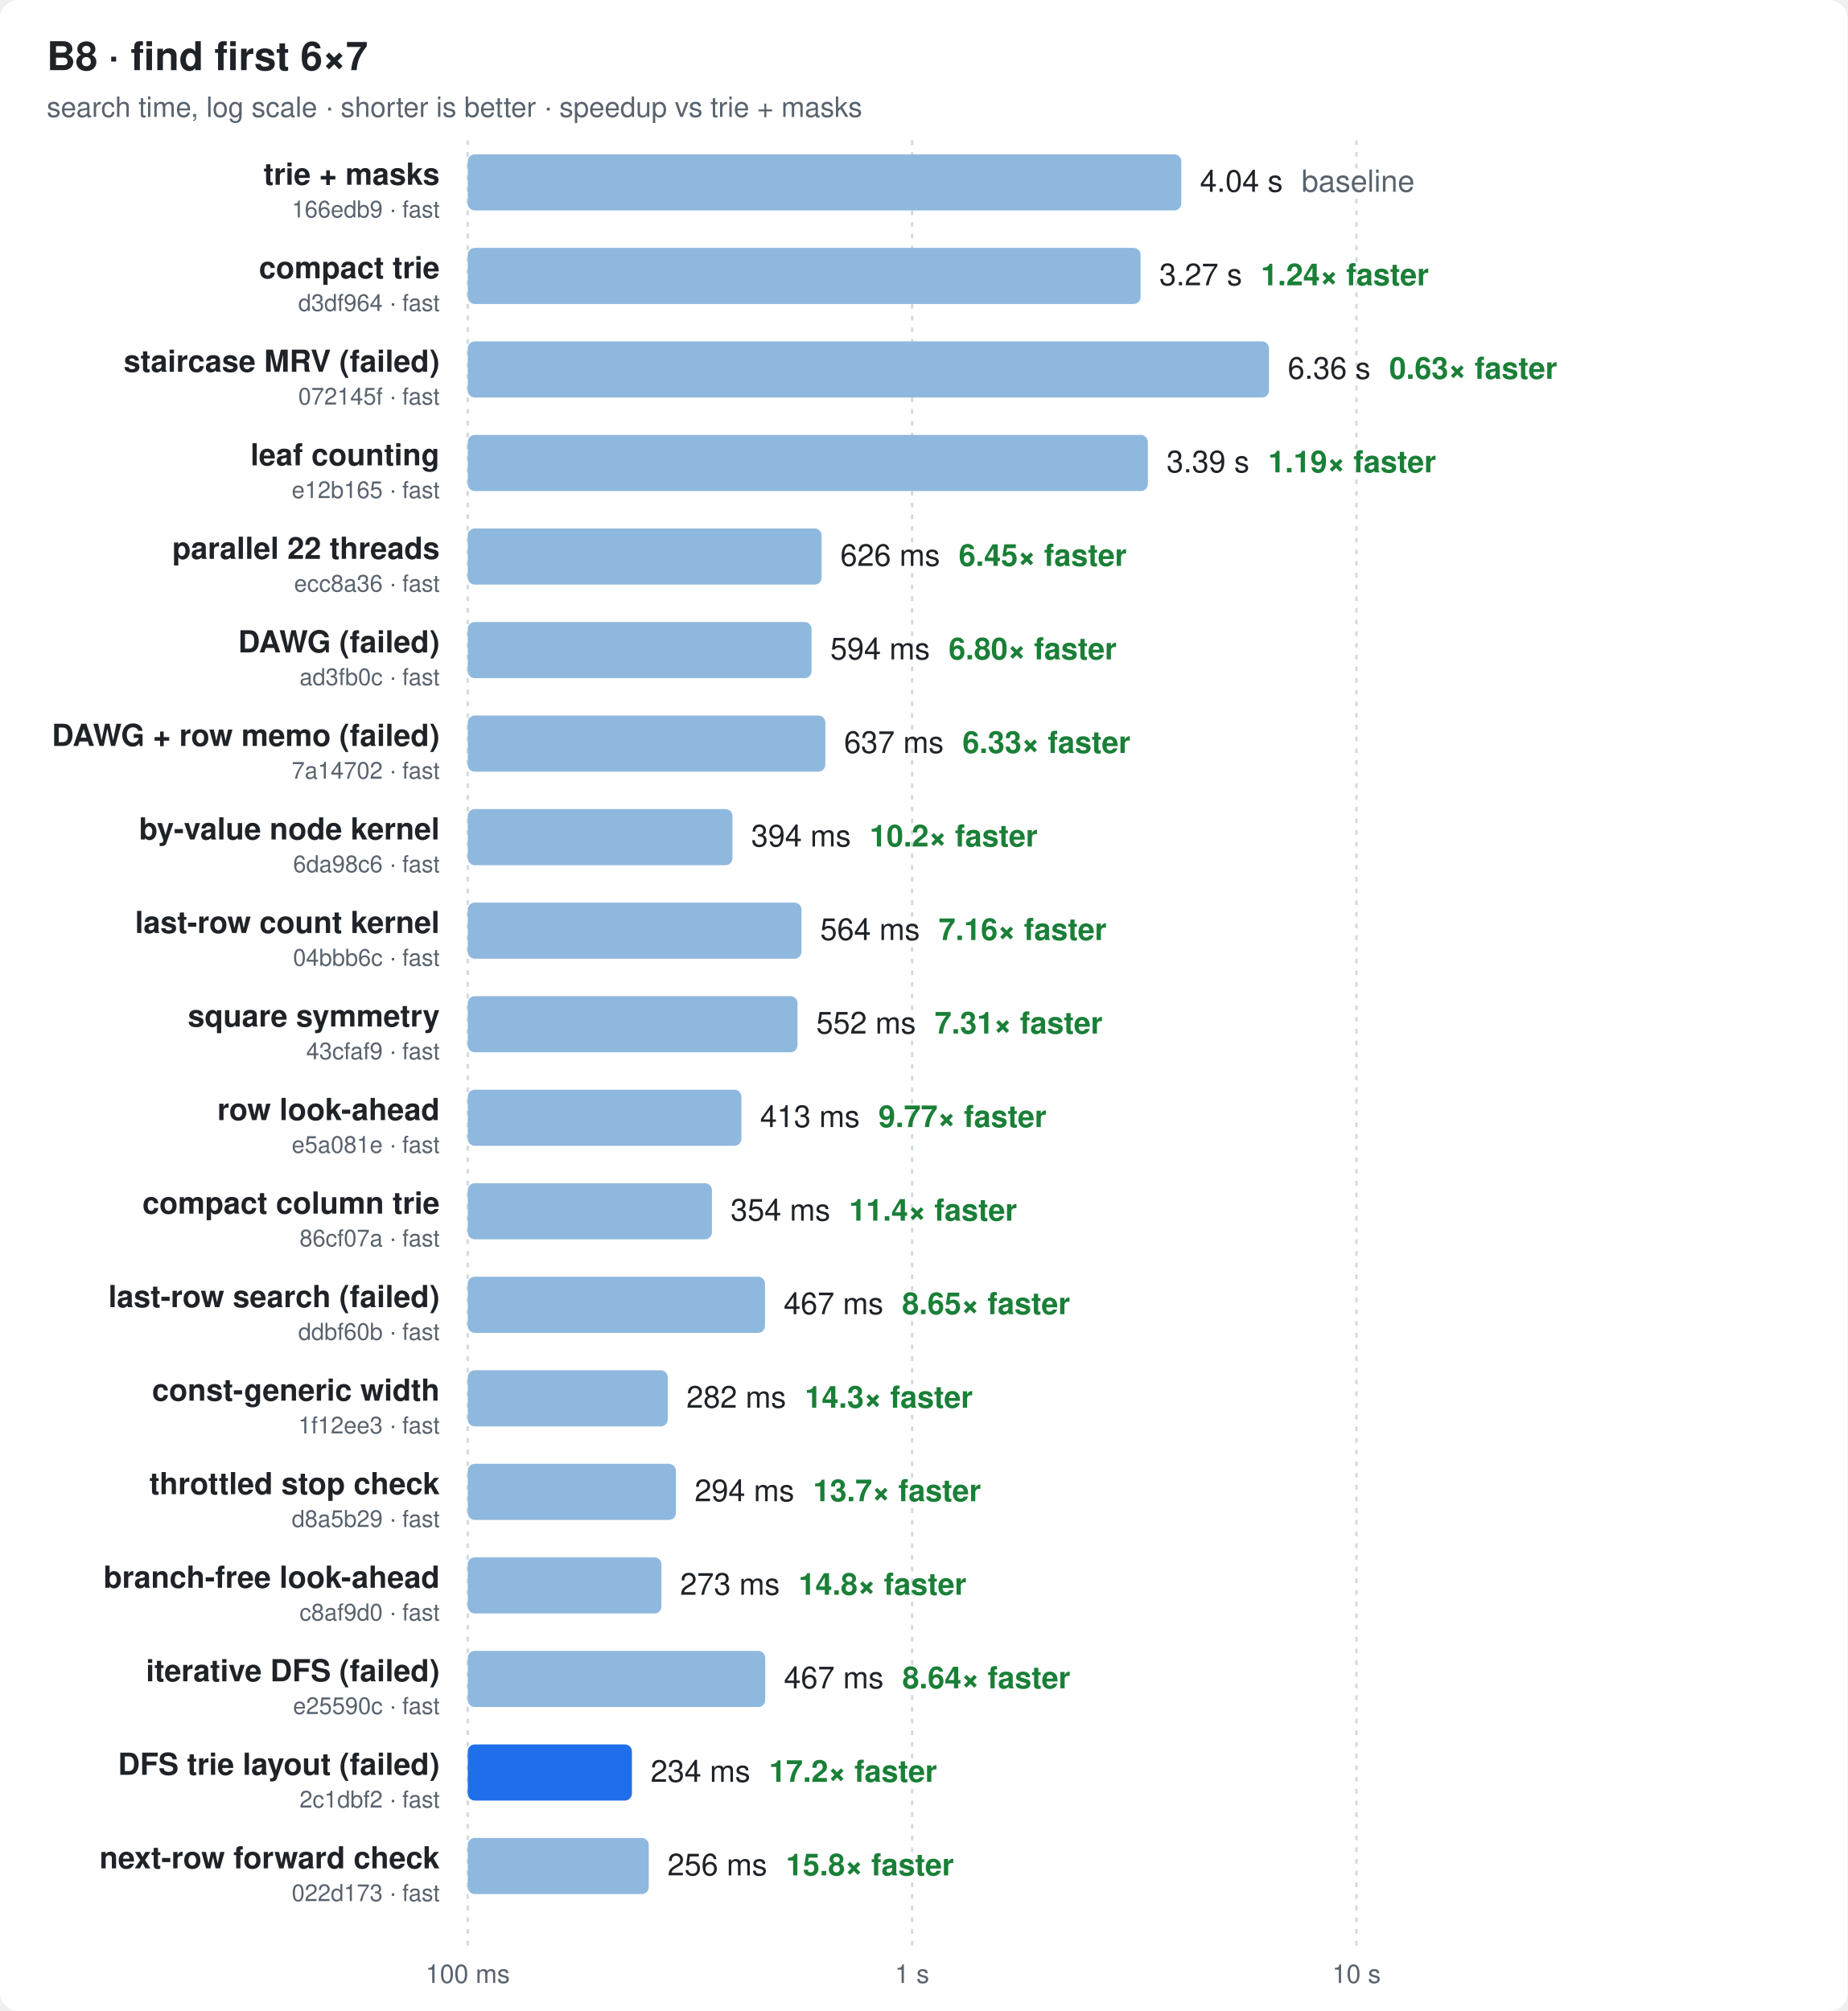
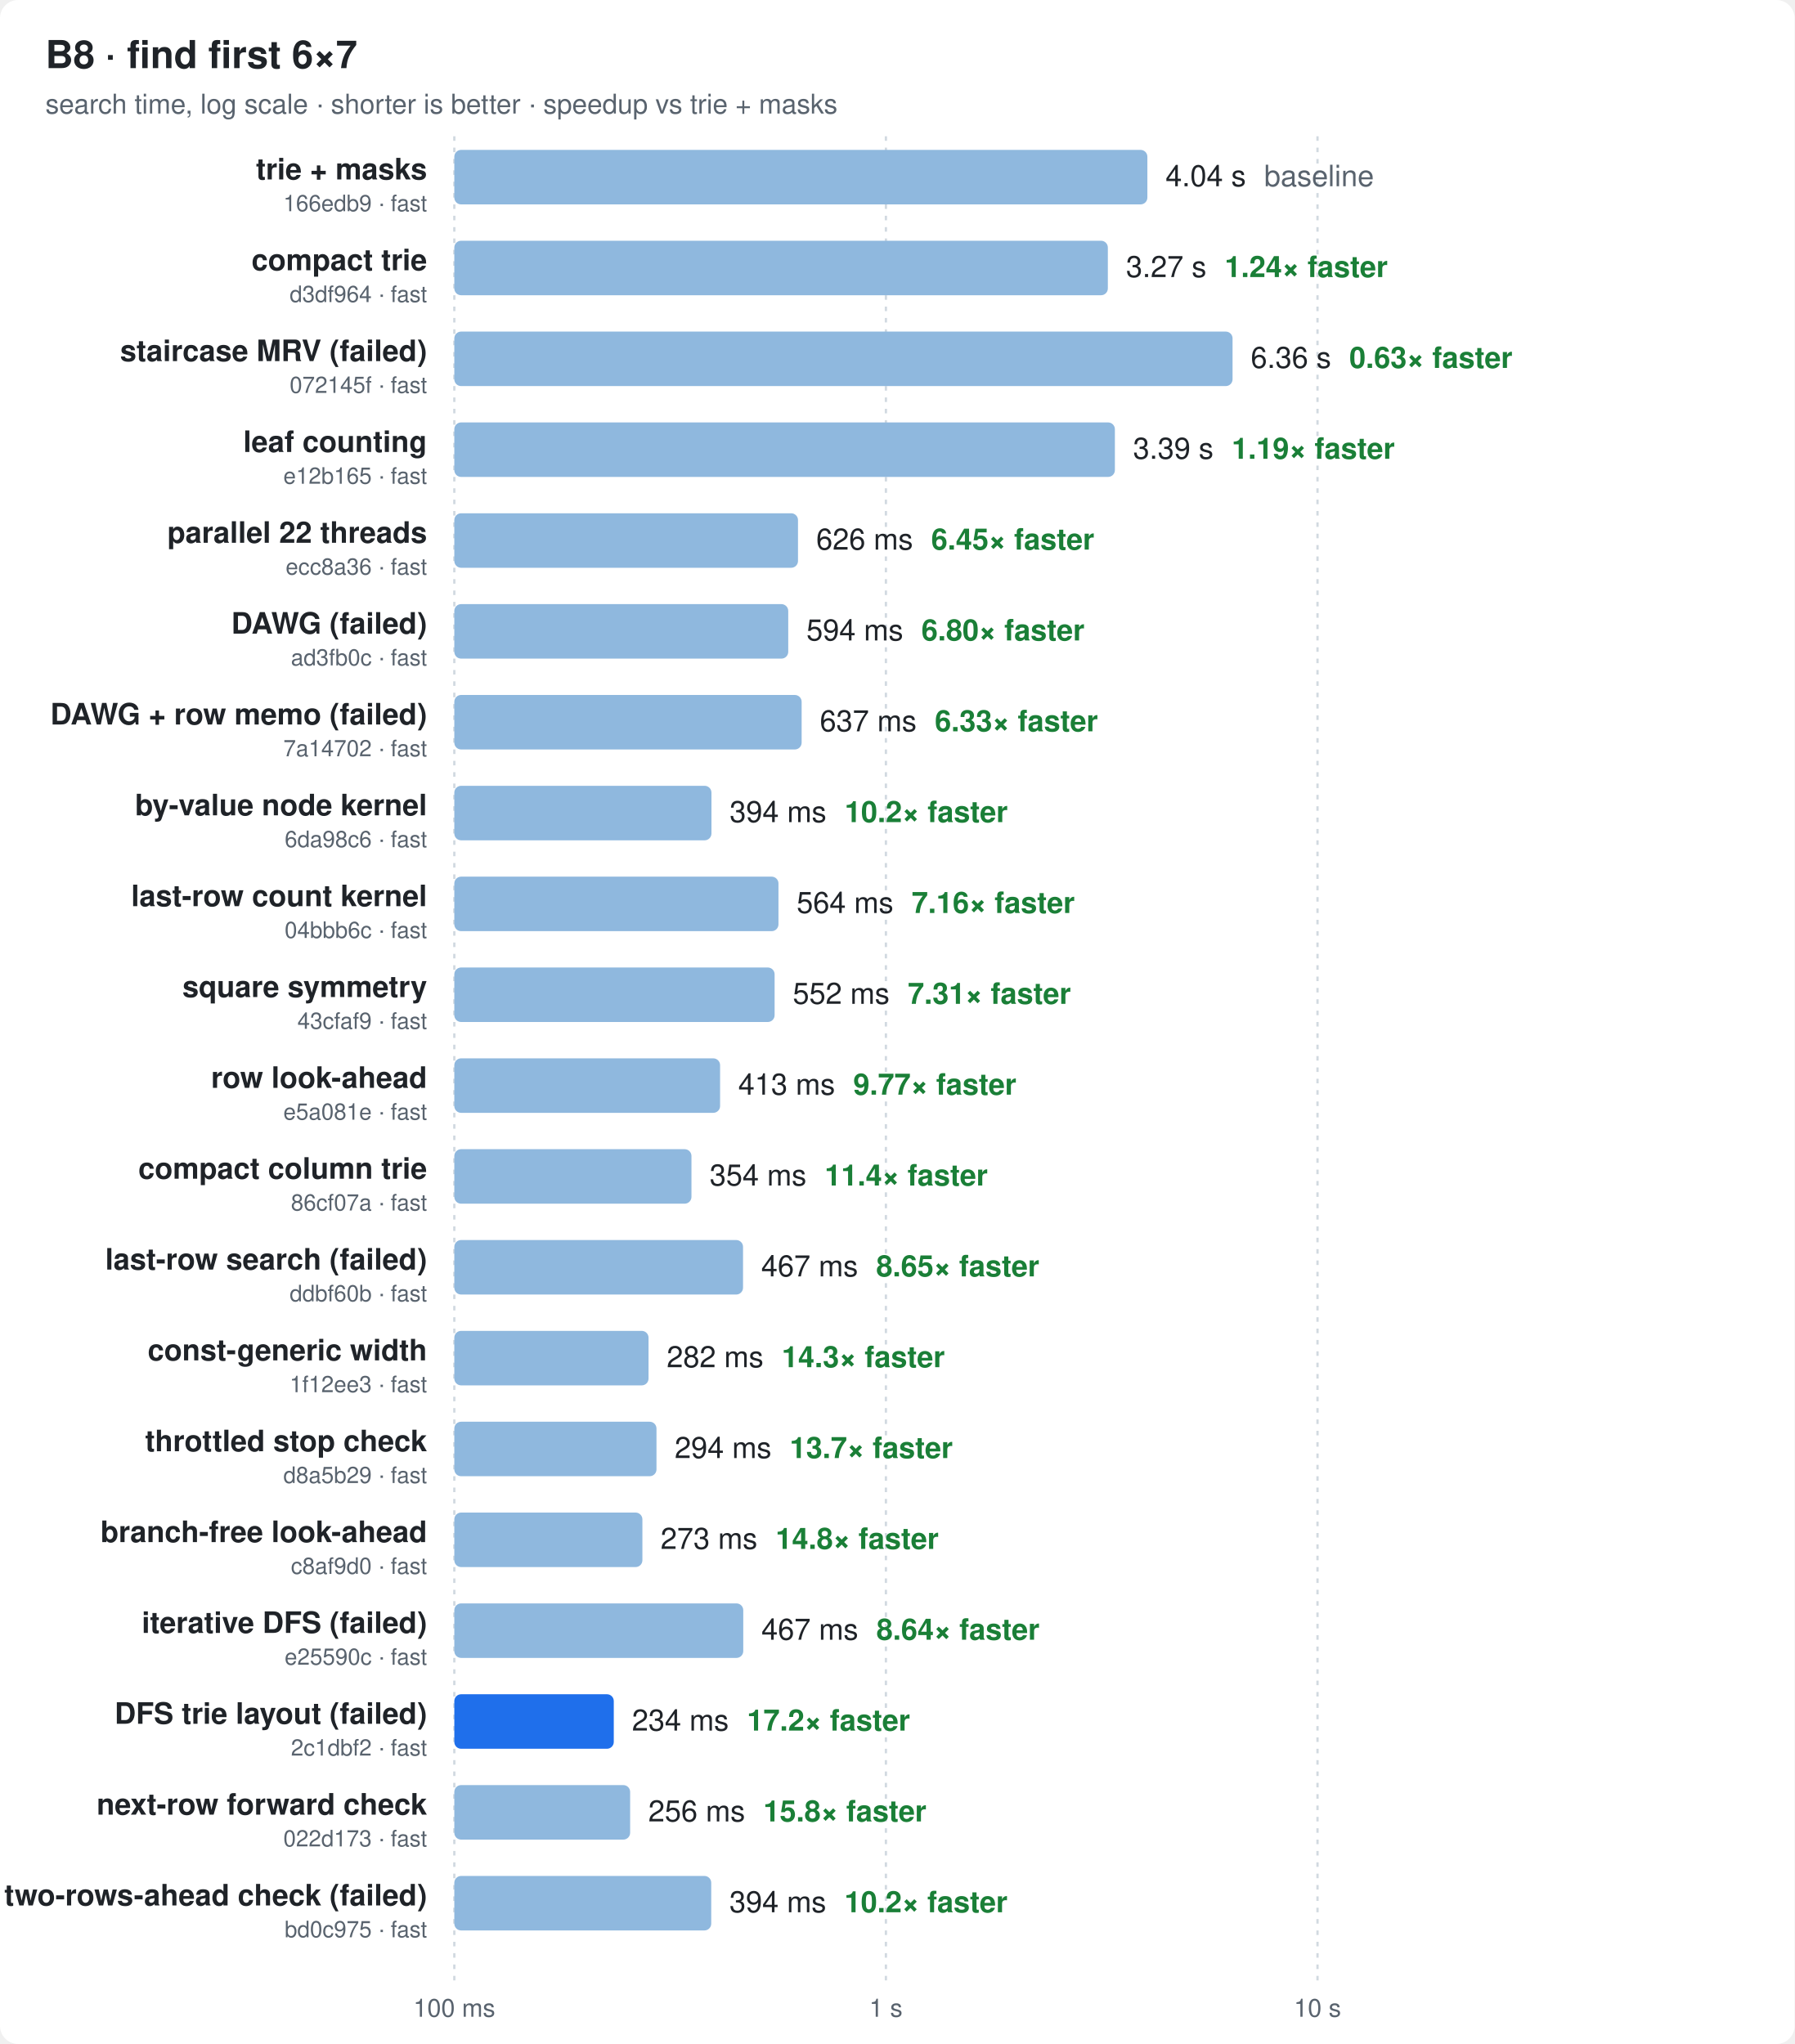
- <svg xmlns="http://www.w3.org/2000/svg" width="790" height="860" viewBox="0 0 790 860" font-family="ui-sans-serif,-apple-system,Segoe UI,Helvetica,Arial,sans-serif">
+ <svg xmlns="http://www.w3.org/2000/svg" width="790" height="900" viewBox="0 0 790 900" font-family="ui-sans-serif,-apple-system,Segoe UI,Helvetica,Arial,sans-serif">
  <style>
  .bg{fill:#ffffff} .t{fill:#1f2328} .m{fill:#59636e} .g{stroke:#d1d9e0}
  .bar{fill:#8fb8de} .best{fill:#1f6feb} .x{fill:#1a7f37;font-weight:600}
  @media (prefers-color-scheme: dark){
    .bg{fill:#0d1117} .t{fill:#e6edf3} .m{fill:#9198a1} .g{stroke:#30363d}
    .bar{fill:#2f5f8f} .best{fill:#4493f8} .x{fill:#3fb950}
  }
</style>
-   <rect class="bg" width="790" height="860" rx="8" />
+   <rect class="bg" width="790" height="900" rx="8" />
  <text class="t" x="20" y="30" font-size="17" font-weight="700">B8 · find first 6×7</text>
  <text class="m" x="20" y="50" font-size="12">search time, log scale · shorter is better · speedup vs trie + masks</text>
-   <line class="g" x1="200.0" x2="200.0" y1="60" y2="832" stroke-dasharray="2 3" />
-   <text class="m" x="200.0" y="848" font-size="11" text-anchor="middle">100 ms</text>
-   <line class="g" x1="390.0" x2="390.0" y1="60" y2="832" stroke-dasharray="2 3" />
-   <text class="m" x="390.0" y="848" font-size="11" text-anchor="middle">1 s</text>
-   <line class="g" x1="580.0" x2="580.0" y1="60" y2="832" stroke-dasharray="2 3" />
-   <text class="m" x="580.0" y="848" font-size="11" text-anchor="middle">10 s</text>
+   <line class="g" x1="200.0" x2="200.0" y1="60" y2="872" stroke-dasharray="2 3" />
+   <text class="m" x="200.0" y="888" font-size="11" text-anchor="middle">100 ms</text>
+   <line class="g" x1="390.0" x2="390.0" y1="60" y2="872" stroke-dasharray="2 3" />
+   <text class="m" x="390.0" y="888" font-size="11" text-anchor="middle">1 s</text>
+   <line class="g" x1="580.0" x2="580.0" y1="60" y2="872" stroke-dasharray="2 3" />
+   <text class="m" x="580.0" y="888" font-size="11" text-anchor="middle">10 s</text>
  <text class="t" x="188" y="79.0" font-size="13" font-weight="600" text-anchor="end">trie + masks</text>
  <text class="m" x="188" y="93.0" font-size="10" text-anchor="end">166edb9 · fast</text>
  <rect class="bar" x="200" y="66" width="305.1" height="24" rx="3" />
  <text class="t" x="513.1" y="82.0" font-size="13">4.04 s<tspan class="m" dx="8">baseline</tspan>
  </text>
  <text class="t" x="188" y="119.0" font-size="13" font-weight="600" text-anchor="end">compact trie</text>
  <text class="m" x="188" y="133.0" font-size="10" text-anchor="end">d3df964 · fast</text>
  <rect class="bar" x="200" y="106" width="287.7" height="24" rx="3" />
  <text class="t" x="495.7" y="122.0" font-size="13">3.27 s<tspan class="x" dx="8">1.24× faster</tspan>
  </text>
  <text class="t" x="188" y="159.0" font-size="13" font-weight="600" text-anchor="end">staircase MRV (failed)</text>
  <text class="m" x="188" y="173.0" font-size="10" text-anchor="end">072145f · fast</text>
  <rect class="bar" x="200" y="146" width="342.6" height="24" rx="3" />
  <text class="t" x="550.6" y="162.0" font-size="13">6.36 s<tspan class="x" dx="8">0.63× faster</tspan>
  </text>
  <text class="t" x="188" y="199.0" font-size="13" font-weight="600" text-anchor="end">leaf counting</text>
  <text class="m" x="188" y="213.0" font-size="10" text-anchor="end">e12b165 · fast</text>
  <rect class="bar" x="200" y="186" width="290.8" height="24" rx="3" />
  <text class="t" x="498.8" y="202.0" font-size="13">3.39 s<tspan class="x" dx="8">1.19× faster</tspan>
  </text>
  <text class="t" x="188" y="239.0" font-size="13" font-weight="600" text-anchor="end">parallel 22 threads</text>
  <text class="m" x="188" y="253.0" font-size="10" text-anchor="end">ecc8a36 · fast</text>
  <rect class="bar" x="200" y="226" width="151.3" height="24" rx="3" />
  <text class="t" x="359.3" y="242.0" font-size="13">626 ms<tspan class="x" dx="8">6.45× faster</tspan>
  </text>
  <text class="t" x="188" y="279.0" font-size="13" font-weight="600" text-anchor="end">DAWG (failed)</text>
  <text class="m" x="188" y="293.0" font-size="10" text-anchor="end">ad3fb0c · fast</text>
  <rect class="bar" x="200" y="266" width="147.0" height="24" rx="3" />
  <text class="t" x="355.0" y="282.0" font-size="13">594 ms<tspan class="x" dx="8">6.80× faster</tspan>
  </text>
  <text class="t" x="188" y="319.0" font-size="13" font-weight="600" text-anchor="end">DAWG + row memo (failed)</text>
  <text class="m" x="188" y="333.0" font-size="10" text-anchor="end">7a14702 · fast</text>
  <rect class="bar" x="200" y="306" width="152.9" height="24" rx="3" />
  <text class="t" x="360.9" y="322.0" font-size="13">637 ms<tspan class="x" dx="8">6.33× faster</tspan>
  </text>
  <text class="t" x="188" y="359.0" font-size="13" font-weight="600" text-anchor="end">by-value node kernel</text>
  <text class="m" x="188" y="373.0" font-size="10" text-anchor="end">6da98c6 · fast</text>
  <rect class="bar" x="200" y="346" width="113.2" height="24" rx="3" />
  <text class="t" x="321.2" y="362.0" font-size="13">394 ms<tspan class="x" dx="8">10.2× faster</tspan>
  </text>
  <text class="t" x="188" y="399.0" font-size="13" font-weight="600" text-anchor="end">last-row count kernel</text>
  <text class="m" x="188" y="413.0" font-size="10" text-anchor="end">04bbb6c · fast</text>
  <rect class="bar" x="200" y="386" width="142.7" height="24" rx="3" />
  <text class="t" x="350.7" y="402.0" font-size="13">564 ms<tspan class="x" dx="8">7.16× faster</tspan>
  </text>
  <text class="t" x="188" y="439.0" font-size="13" font-weight="600" text-anchor="end">square symmetry</text>
  <text class="m" x="188" y="453.0" font-size="10" text-anchor="end">43cfaf9 · fast</text>
  <rect class="bar" x="200" y="426" width="141.0" height="24" rx="3" />
  <text class="t" x="349.0" y="442.0" font-size="13">552 ms<tspan class="x" dx="8">7.31× faster</tspan>
  </text>
  <text class="t" x="188" y="479.0" font-size="13" font-weight="600" text-anchor="end">row look-ahead</text>
  <text class="m" x="188" y="493.0" font-size="10" text-anchor="end">e5a081e · fast</text>
  <rect class="bar" x="200" y="466" width="117.0" height="24" rx="3" />
  <text class="t" x="325.0" y="482.0" font-size="13">413 ms<tspan class="x" dx="8">9.77× faster</tspan>
  </text>
  <text class="t" x="188" y="519.0" font-size="13" font-weight="600" text-anchor="end">compact column trie</text>
  <text class="m" x="188" y="533.0" font-size="10" text-anchor="end">86cf07a · fast</text>
  <rect class="bar" x="200" y="506" width="104.4" height="24" rx="3" />
  <text class="t" x="312.4" y="522.0" font-size="13">354 ms<tspan class="x" dx="8">11.4× faster</tspan>
  </text>
  <text class="t" x="188" y="559.0" font-size="13" font-weight="600" text-anchor="end">last-row search (failed)</text>
  <text class="m" x="188" y="573.0" font-size="10" text-anchor="end">ddbf60b · fast</text>
  <rect class="bar" x="200" y="546" width="127.1" height="24" rx="3" />
  <text class="t" x="335.1" y="562.0" font-size="13">467 ms<tspan class="x" dx="8">8.65× faster</tspan>
  </text>
  <text class="t" x="188" y="599.0" font-size="13" font-weight="600" text-anchor="end">const-generic width</text>
  <text class="m" x="188" y="613.0" font-size="10" text-anchor="end">1f12ee3 · fast</text>
  <rect class="bar" x="200" y="586" width="85.5" height="24" rx="3" />
  <text class="t" x="293.5" y="602.0" font-size="13">282 ms<tspan class="x" dx="8">14.3× faster</tspan>
  </text>
  <text class="t" x="188" y="639.0" font-size="13" font-weight="600" text-anchor="end">throttled stop check</text>
  <text class="m" x="188" y="653.0" font-size="10" text-anchor="end">d8a5b29 · fast</text>
  <rect class="bar" x="200" y="626" width="89.0" height="24" rx="3" />
  <text class="t" x="297.0" y="642.0" font-size="13">294 ms<tspan class="x" dx="8">13.7× faster</tspan>
  </text>
  <text class="t" x="188" y="679.0" font-size="13" font-weight="600" text-anchor="end">branch-free look-ahead</text>
  <text class="m" x="188" y="693.0" font-size="10" text-anchor="end">c8af9d0 · fast</text>
  <rect class="bar" x="200" y="666" width="82.8" height="24" rx="3" />
  <text class="t" x="290.8" y="682.0" font-size="13">273 ms<tspan class="x" dx="8">14.8× faster</tspan>
  </text>
  <text class="t" x="188" y="719.0" font-size="13" font-weight="600" text-anchor="end">iterative DFS (failed)</text>
  <text class="m" x="188" y="733.0" font-size="10" text-anchor="end">e25590c · fast</text>
  <rect class="bar" x="200" y="706" width="127.2" height="24" rx="3" />
  <text class="t" x="335.2" y="722.0" font-size="13">467 ms<tspan class="x" dx="8">8.64× faster</tspan>
  </text>
  <text class="t" x="188" y="759.0" font-size="13" font-weight="600" text-anchor="end">DFS trie layout (failed)</text>
  <text class="m" x="188" y="773.0" font-size="10" text-anchor="end">2c1dbf2 · fast</text>
  <rect class="best" x="200" y="746" width="70.2" height="24" rx="3" />
  <text class="t" x="278.2" y="762.0" font-size="13">234 ms<tspan class="x" dx="8">17.2× faster</tspan>
  </text>
  <text class="t" x="188" y="799.0" font-size="13" font-weight="600" text-anchor="end">next-row forward check</text>
  <text class="m" x="188" y="813.0" font-size="10" text-anchor="end">022d173 · fast</text>
  <rect class="bar" x="200" y="786" width="77.4" height="24" rx="3" />
  <text class="t" x="285.4" y="802.0" font-size="13">256 ms<tspan class="x" dx="8">15.8× faster</tspan>
  </text>
+   <text class="t" x="188" y="839.0" font-size="13" font-weight="600" text-anchor="end">two-rows-ahead check (failed)</text>
+   <text class="m" x="188" y="853.0" font-size="10" text-anchor="end">bd0c975 · fast</text>
+   <rect class="bar" x="200" y="826" width="113.1" height="24" rx="3" />
+   <text class="t" x="321.1" y="842.0" font-size="13">394 ms<tspan class="x" dx="8">10.2× faster</tspan>
+   </text>
</svg>
